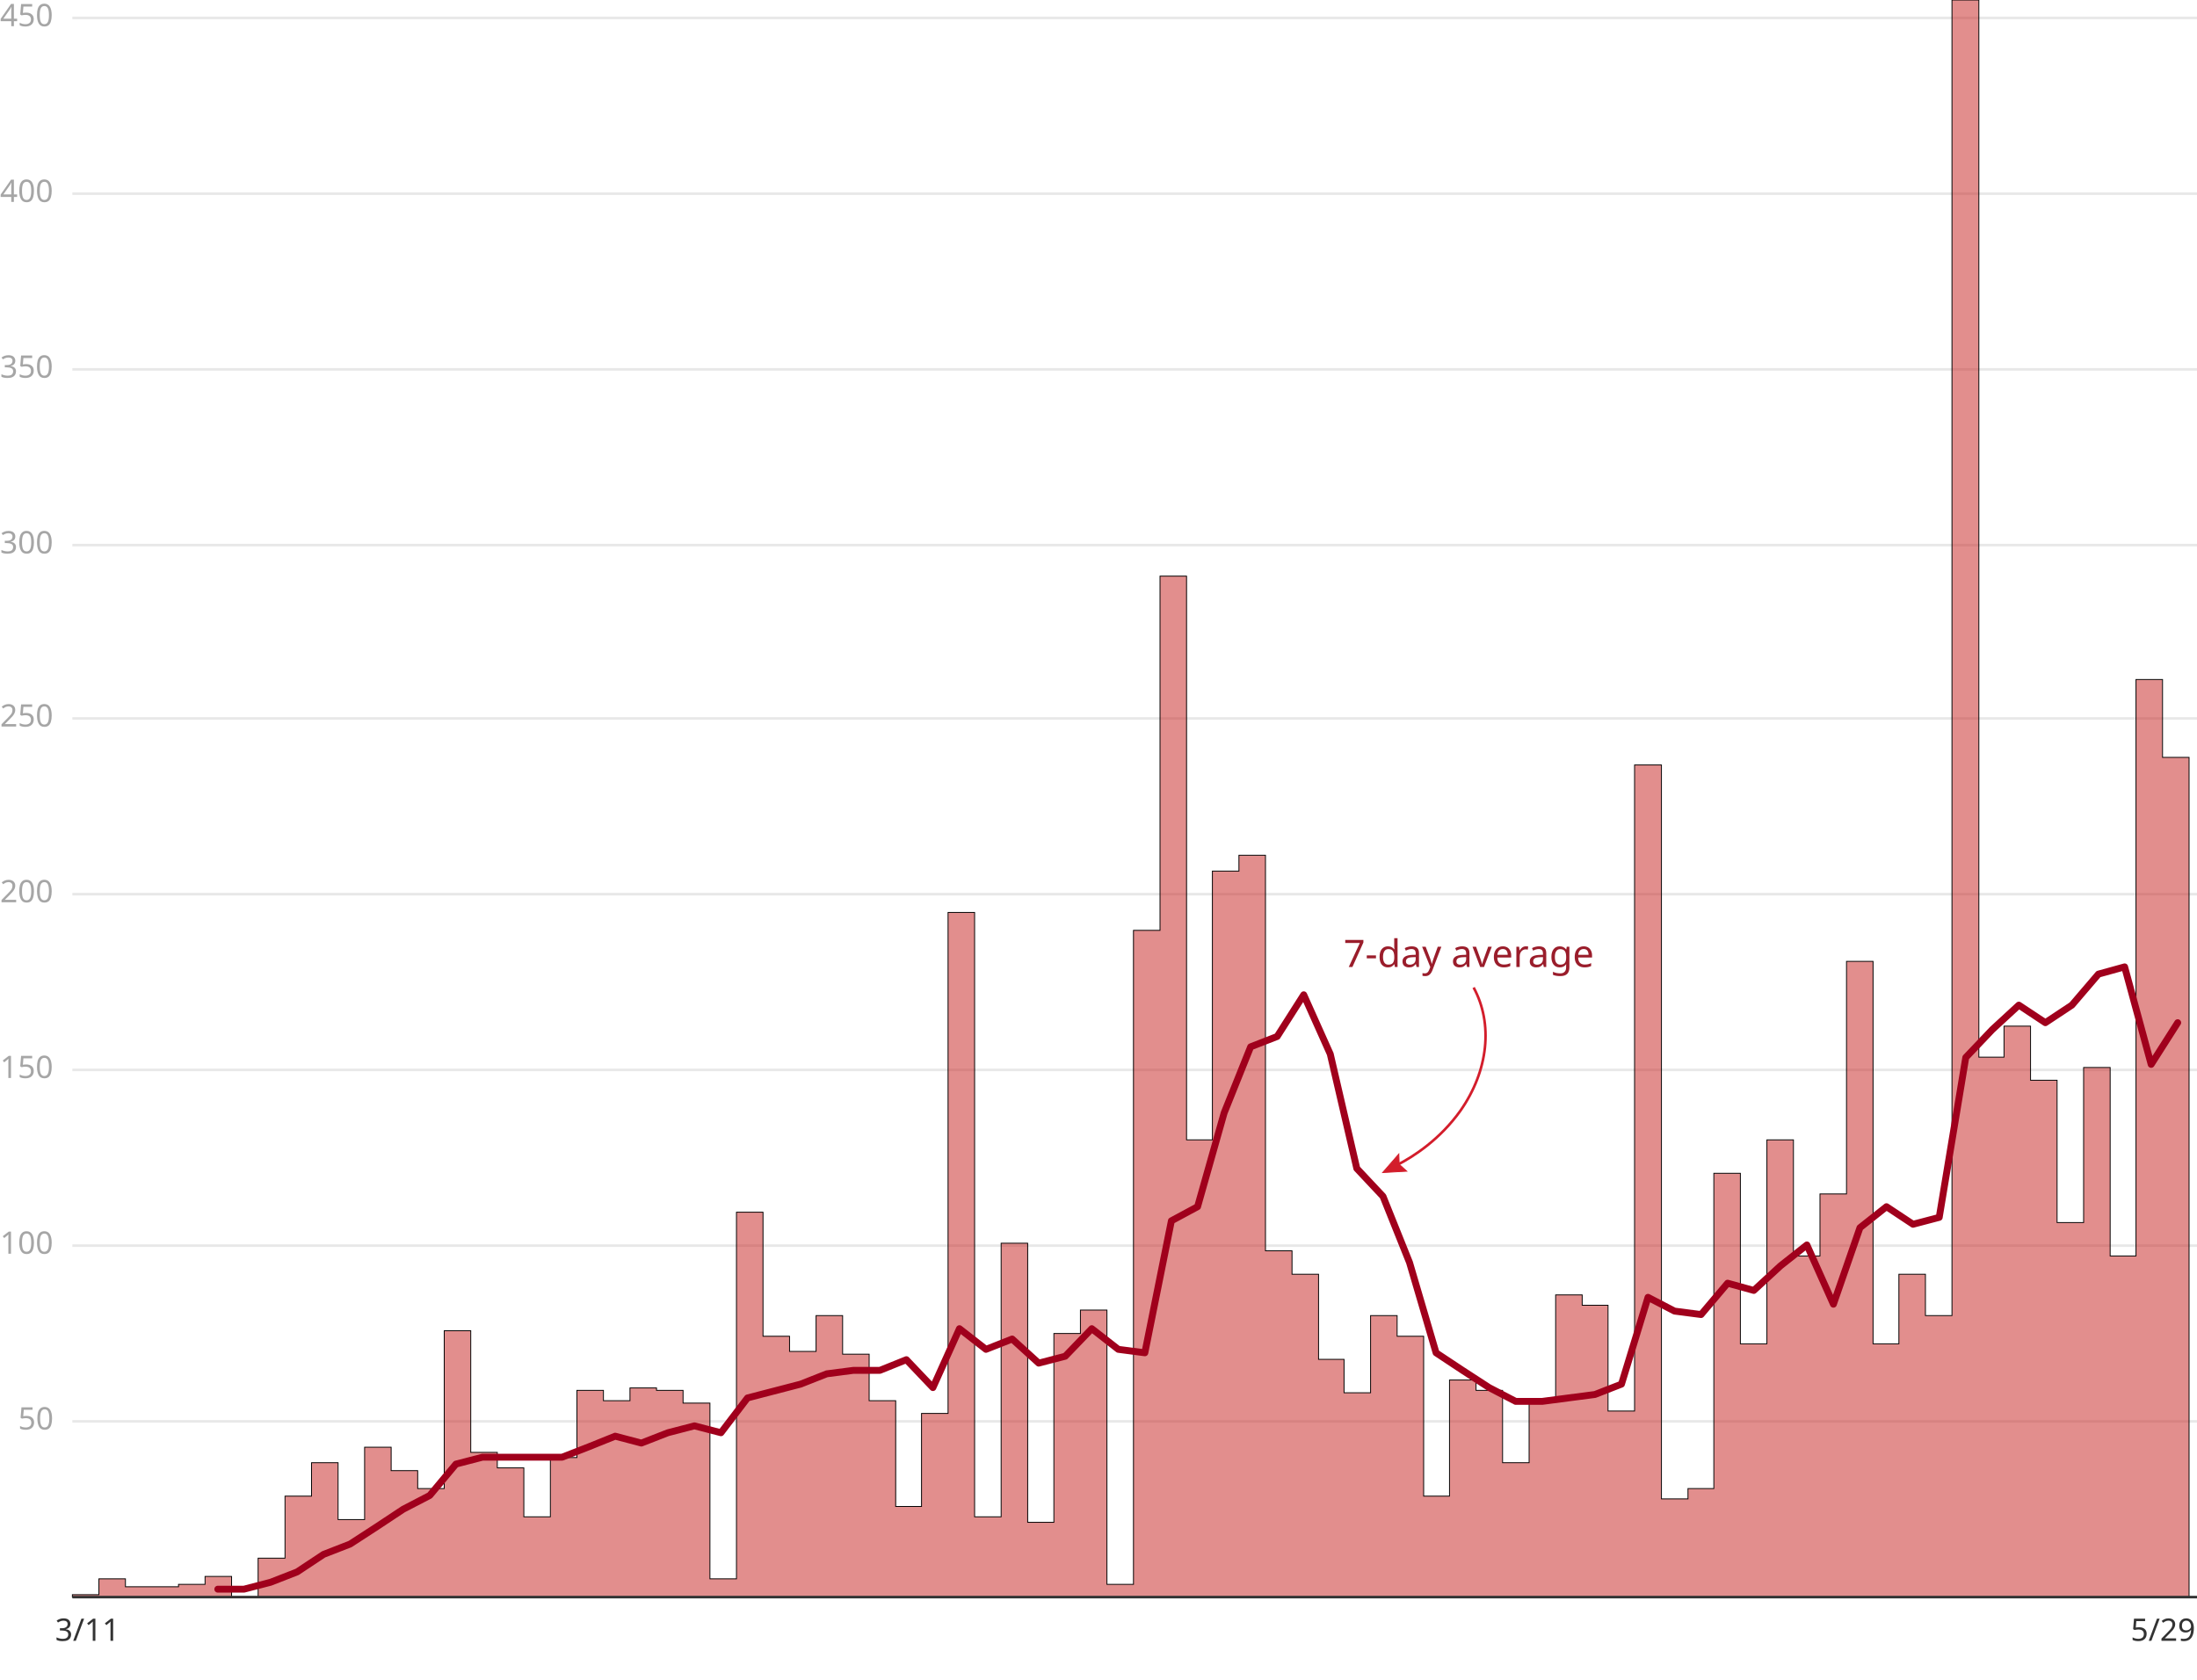
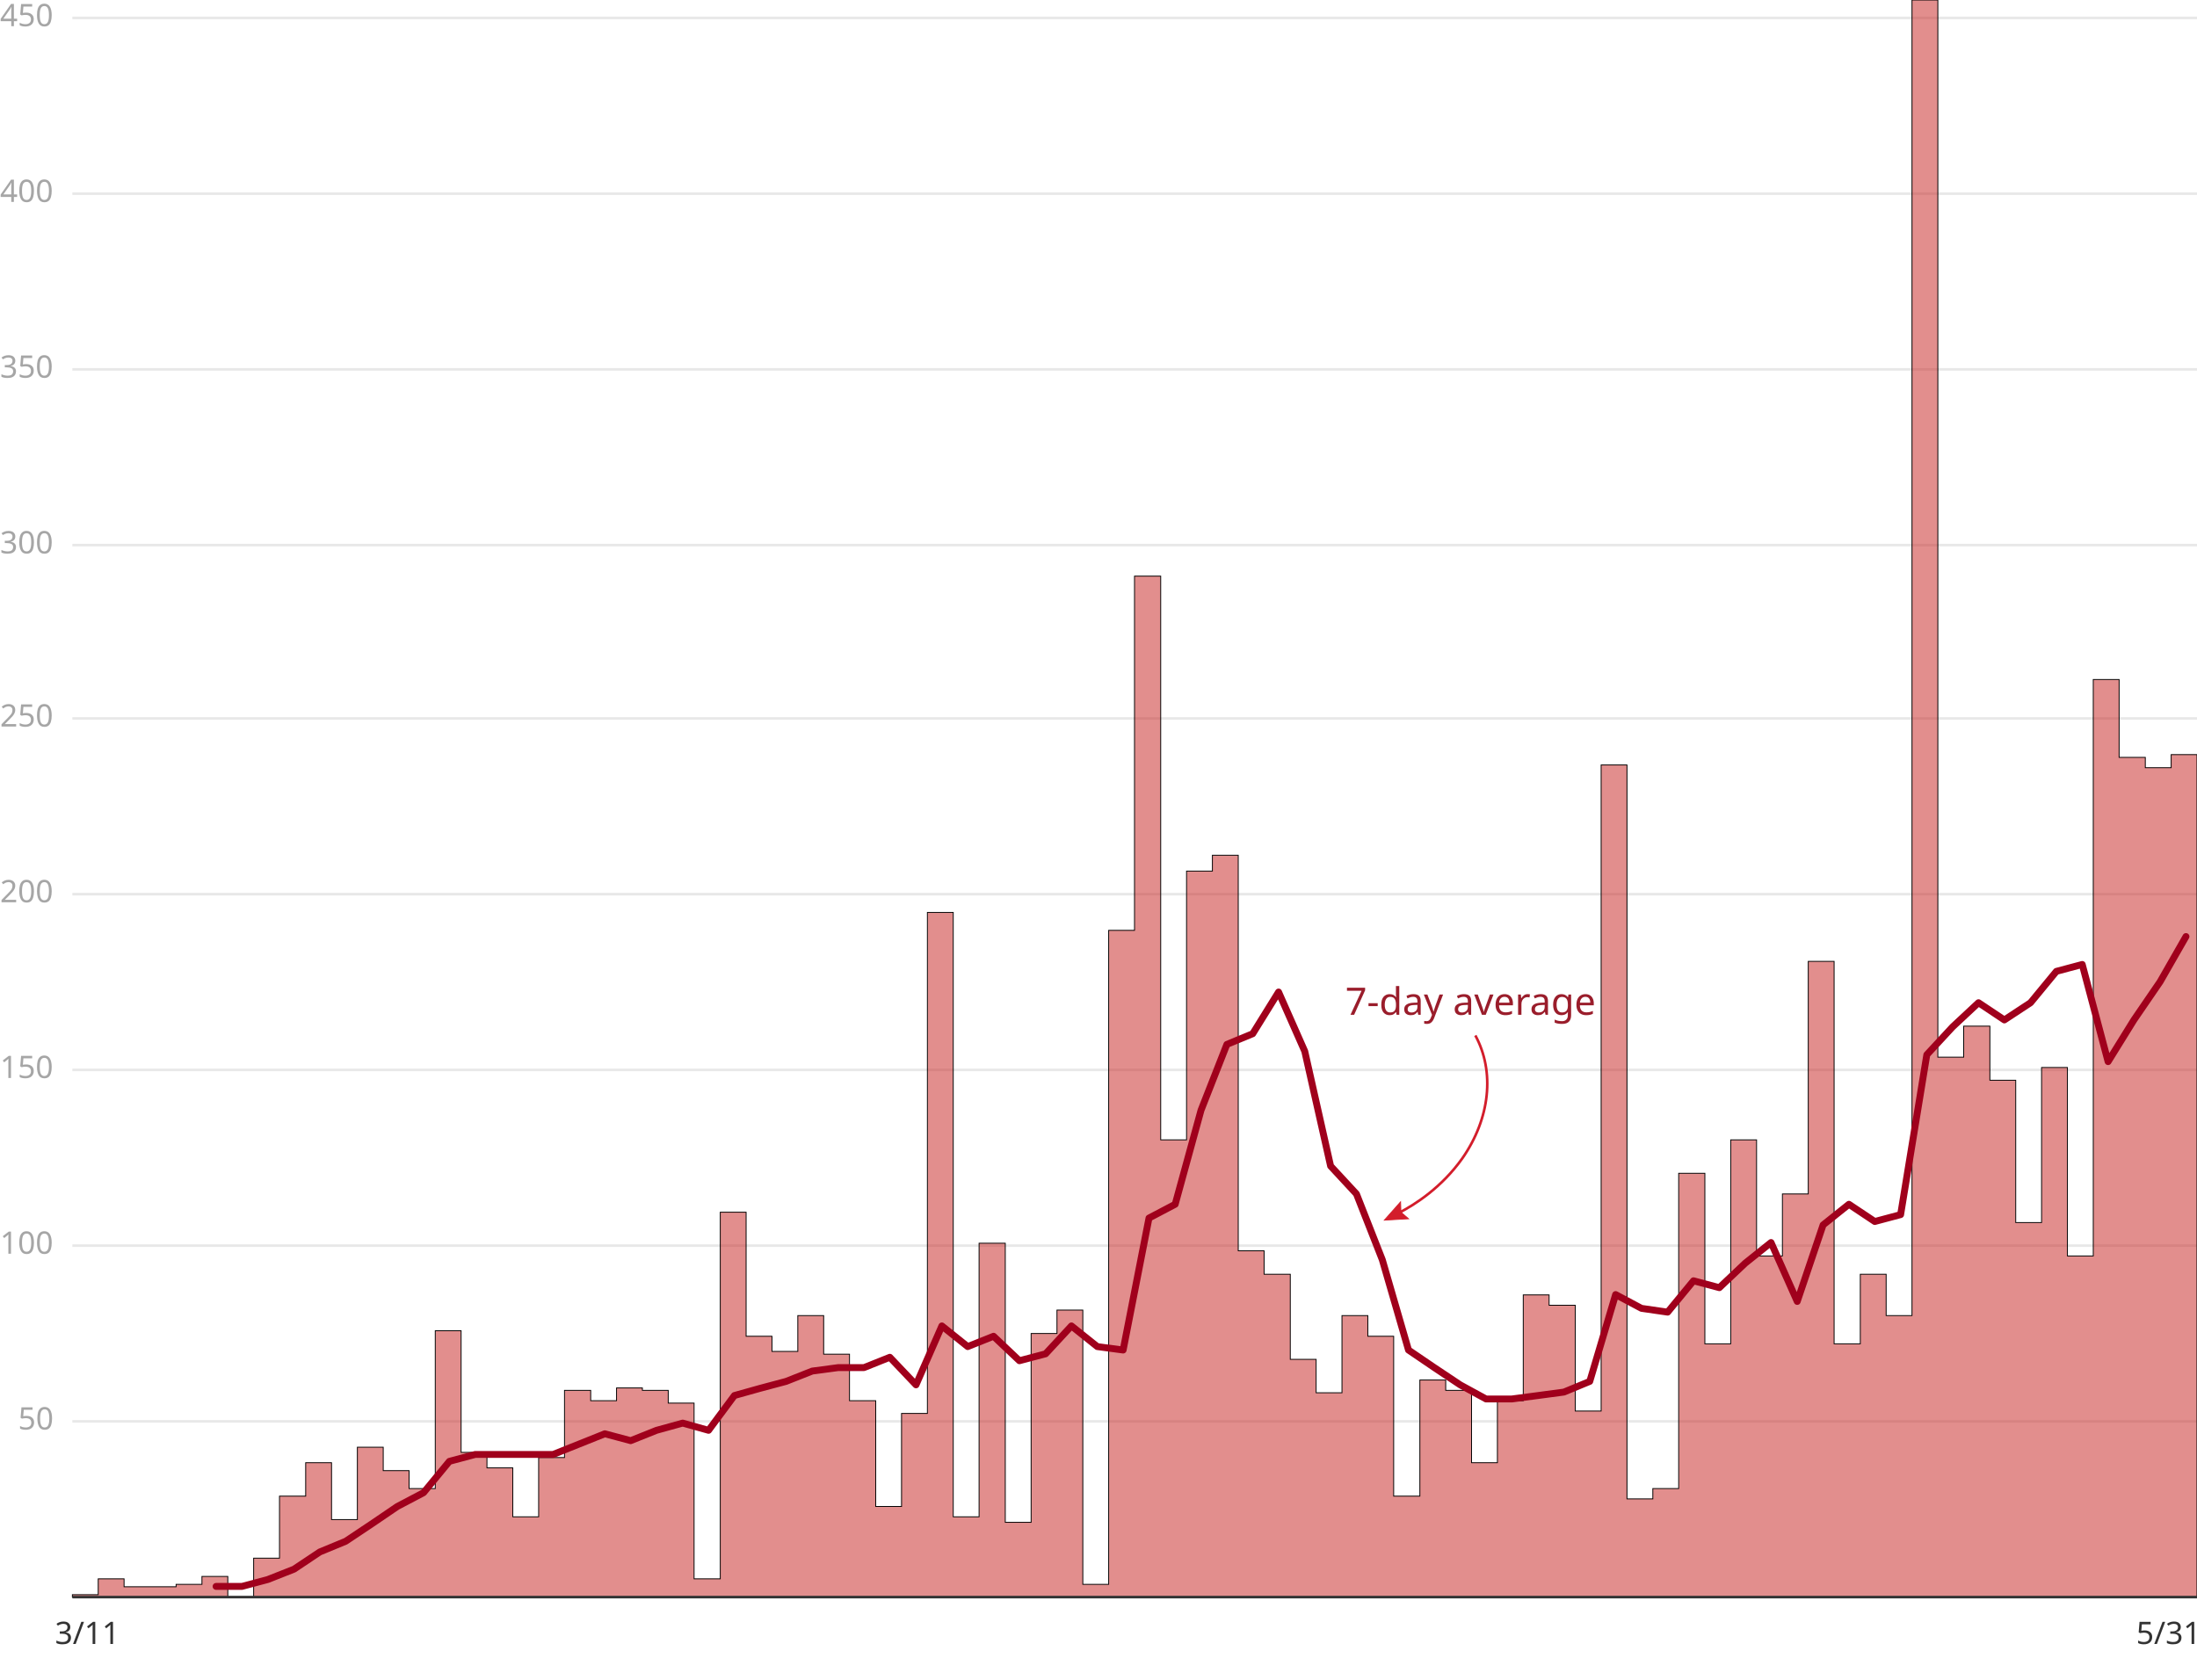
<svg xmlns="http://www.w3.org/2000/svg" xmlns:xlink="http://www.w3.org/1999/xlink" version="1.1" id="Layer_1" x="0px" y="0px" viewBox="0 0 637.5 487.5" style="enable-background:new 0 0 637.5 487.5;" xml:space="preserve">
  <style type="text/css">
	.st0{clip-path:url(#SVGID_2_);}
	.st1{clip-path:url(#SVGID_4_);fill:none;stroke:#E8E8E8;stroke-width:0.75;stroke-miterlimit:10;}
	.st2{clip-path:url(#SVGID_4_);fill:#C71E1D;}
	.st3{clip-path:url(#SVGID_4_);}
	.st4{fill:#C71E1D;fill-opacity:0.5;stroke:#000000;stroke-width:0.25;stroke-miterlimit:10;}
	.st5{clip-path:url(#SVGID_4_);fill:none;stroke:#333333;stroke-width:0.75;stroke-miterlimit:10;}
	.st6{fill:#A6A6A6;}
	.st7{font-family:'Roboto-Regular';}
	.st8{font-size:9px;}
	.st9{fill:none;stroke:#A0001C;stroke-width:2;stroke-linecap:round;stroke-linejoin:round;stroke-miterlimit:10;}
	.st10{fill:#9A1D2B;}
	.st11{font-family:'ArialMT';}
	.st12{font-size:11px;}
	.st13{fill:none;stroke:#D31D2B;stroke-width:0.75;stroke-miterlimit:10;}
	.st14{fill:#D31D2B;stroke:#D31D2B;stroke-width:0.25;stroke-miterlimit:10;}
	.st15{fill:#333333;}
</style>
  <g>
    <defs>
      <rect id="SVGID_1_" width="637.5" height="487.5" />
    </defs>
    <clipPath id="SVGID_2_">
      <use xlink:href="#SVGID_1_" style="overflow:visible;" />
    </clipPath>
    <g class="st0">
      <defs>
        <rect id="SVGID_3_" width="637.5" height="483" />
      </defs>
      <clipPath id="SVGID_4_">
        <use xlink:href="#SVGID_3_" style="overflow:visible;" />
      </clipPath>
      <line class="st1" x1="21" y1="5.2" x2="637.5" y2="5.2" />
      <line class="st1" x1="21" y1="56.2" x2="637.5" y2="56.2" />
      <line class="st1" x1="21" y1="107.2" x2="637.5" y2="107.2" />
      <line class="st1" x1="21" y1="158.2" x2="637.5" y2="158.2" />
      <line class="st1" x1="21" y1="208.5" x2="637.5" y2="208.5" />
      <line class="st1" x1="21" y1="259.5" x2="637.5" y2="259.5" />
      <line class="st1" x1="21" y1="310.5" x2="637.5" y2="310.5" />
      <line class="st1" x1="21" y1="361.5" x2="637.5" y2="361.5" />
      <line class="st1" x1="21" y1="412.5" x2="637.5" y2="412.5" />
-       <path class="st2" d="M67.2,463.5h7.7H67.2z" />
+       <path class="st2" d="M66.1,463.5h7.5H66.1z" />
      <g class="st3">
-         <polygon class="st4" points="59.5,459.8 51.8,459.8 51.8,460.5 44.1,460.5 36.4,460.5 36.4,458.2 28.7,458.2 28.7,462.8      21,462.8 21,463.5 28.7,463.5 36.4,463.5 44.1,463.5 51.8,463.5 59.5,463.5 67.2,463.5 67.2,457.5 59.5,457.5    " />
-         <polygon class="st4" points="627.5,219.8 627.5,197.2 619.8,197.2 619.8,364.5 612.3,364.5 612.3,309.8 604.6,309.8 604.6,354.8      596.9,354.8 596.9,313.5 589.2,313.5 589.2,297.8 581.5,297.8 581.5,306.8 574.2,306.8 574.2,0 566.4,0 566.4,381.8 558.7,381.8      558.7,369.8 551,369.8 551,390 543.5,390 543.5,279 535.8,279 535.8,346.5 528.1,346.5 528.1,364.5 520.4,364.5 520.4,330.8      512.7,330.8 512.7,390 505,390 505,340.5 497.3,340.5 497.3,432 489.8,432 489.8,435 482.1,435 482.1,222 474.3,222 474.3,409.5      466.6,409.5 466.6,378.8 459.1,378.8 459.1,375.8 451.4,375.8 451.4,406.5 443.7,406.5 443.7,424.5 436,424.5 436,403.5      428.3,403.5 428.3,400.5 420.6,400.5 420.6,434.2 413.1,434.2 413.1,387.8 405.4,387.8 405.4,381.8 397.7,381.8 397.7,404.2      390,404.2 390,394.5 382.6,394.5 382.6,369.8 374.9,369.8 374.9,363 367.2,363 367.2,248.2 359.5,248.2 359.5,252.8 351.8,252.8      351.8,330.8 344.3,330.8 344.3,167.2 336.6,167.2 336.6,270 328.9,270 328.9,459.8 321.2,459.8 321.2,380.2 313.5,380.2      313.5,387 305.8,387 305.8,441.8 298.2,441.8 298.2,360.8 290.5,360.8 290.5,440.2 282.8,440.2 282.8,264.8 275.1,264.8      275.1,410.2 267.4,410.2 267.4,437.2 259.9,437.2 259.9,406.5 252.2,406.5 252.2,393 244.5,393 244.5,381.8 236.8,381.8      236.8,392.2 229.1,392.2 229.1,387.8 221.4,387.8 221.4,351.8 213.7,351.8 213.7,458.2 206,458.2 206,407.2 198.2,407.2      198.2,403.5 190.5,403.5 190.5,402.8 182.8,402.8 182.8,406.5 175.1,406.5 175.1,403.5 167.4,403.5 167.4,423 159.7,423      159.7,440.2 152,440.2 152,426 144.3,426 144.3,421.5 136.6,421.5 136.6,386.2 128.9,386.2 128.9,432 121.2,432 121.2,426.8      113.5,426.8 113.5,420 105.8,420 105.8,441 98.1,441 98.1,424.5 90.4,424.5 90.4,434.2 82.7,434.2 82.7,452.2 74.9,452.2      74.9,463.5 82.7,463.5 90.4,463.5 98.1,463.5 105.8,463.5 113.5,463.5 113.5,463.5 121.2,463.5 128.9,463.5 136.6,463.5      144.3,463.5 152,463.5 159.7,463.5 167.4,463.5 175.1,463.5 182.8,463.5 190.5,463.5 198.2,463.5 206,463.5 213.7,463.5      221.4,463.5 229.1,463.5 236.8,463.5 244.5,463.5 252.2,463.5 259.9,463.5 267.4,463.5 267.6,463.5 275.1,463.5 282.8,463.5      290.5,463.5 298.2,463.5 305.8,463.5 305.9,463.5 313.5,463.5 321.2,463.5 328.9,463.5 336.6,463.5 344.1,463.5 344.3,463.5      351.8,463.5 359.5,463.5 367.2,463.5 374.9,463.5 382.3,463.5 382.6,463.5 390,463.5 397.7,463.5 405.4,463.5 413.1,463.5      420.6,463.5 420.8,463.5 428.3,463.5 436,463.5 443.7,463.5 451.4,463.5 458.9,463.5 459.1,463.5 466.6,463.5 474.3,463.5      482.1,463.5 489.8,463.5 497.3,463.5 497.5,463.5 505,463.5 512.7,463.5 520.4,463.5 528.1,463.5 535.8,463.5 543.3,463.5      543.5,463.5 551,463.5 558.7,463.5 566.4,463.5 574.2,463.5 581.5,463.5 581.9,463.5 589.2,463.5 596.9,463.5 604.6,463.5      612.3,463.5 619.8,463.5 620,463.5 627.5,463.5 635.2,463.5 635.2,219.8    " />
+         <polygon class="st4" points="58.6,459.8 51.1,459.8 51.1,460.5 43.6,460.5 36,460.5 36,458.2 28.5,458.2 28.5,462.8 21,462.8      21,463.5 28.5,463.5 36,463.5 36,463.5 43.6,463.5 51.1,463.5 58.6,463.5 66.1,463.5 66.1,457.5 58.6,457.5    " />
+         <polygon class="st4" points="630,219 630,222.8 622.5,222.8 622.5,219.8 614.9,219.8 614.9,197.2 607.4,197.2 607.4,364.5      599.9,364.5 599.9,309.8 592.4,309.8 592.4,354.8 584.9,354.8 584.9,313.5 577.4,313.5 577.4,297.8 569.8,297.8 569.8,306.8      562.3,306.8 562.3,0 554.8,0 554.8,381.8 547.3,381.8 547.3,369.8 539.8,369.8 539.8,390 532.2,390 532.2,279 524.7,279      524.7,346.5 517.2,346.5 517.2,364.5 509.7,364.5 509.7,330.8 502.2,330.8 502.2,390 494.7,390 494.7,340.5 487.1,340.5      487.1,432 479.6,432 479.6,435 472.1,435 472.1,222 464.6,222 464.6,409.5 457.1,409.5 457.1,378.8 449.5,378.8 449.5,375.8      442,375.8 442,406.5 434.5,406.5 434.5,424.5 427,424.5 427,403.5 419.5,403.5 419.5,400.5 412,400.5 412,434.2 404.4,434.2      404.4,387.8 396.9,387.8 396.9,381.8 389.4,381.8 389.4,404.2 381.9,404.2 381.9,394.5 374.4,394.5 374.4,369.8 366.8,369.8      366.8,363 359.3,363 359.3,248.2 351.8,248.2 351.8,252.8 344.3,252.8 344.3,330.8 336.8,330.8 336.8,167.2 329.2,167.2      329.2,270 321.7,270 321.7,459.8 314.2,459.8 314.2,380.2 306.7,380.2 306.7,387 299.2,387 299.2,441.8 291.7,441.8 291.7,360.8      284.1,360.8 284.1,440.2 276.6,440.2 276.6,264.8 269.1,264.8 269.1,410.2 261.6,410.2 261.6,437.2 254.1,437.2 254.1,406.5      246.5,406.5 246.5,393 239,393 239,381.8 231.5,381.8 231.5,392.2 224,392.2 224,387.8 216.5,387.8 216.5,351.8 209,351.8      209,458.2 201.4,458.2 201.4,407.2 193.9,407.2 193.9,403.5 186.4,403.5 186.4,402.8 178.9,402.8 178.9,406.5 171.4,406.5      171.4,403.5 163.8,403.5 163.8,423 156.3,423 156.3,440.2 148.8,440.2 148.8,426 141.3,426 141.3,421.5 133.8,421.5 133.8,386.2      126.3,386.2 126.3,432 118.7,432 118.7,426.8 111.2,426.8 111.2,420 103.7,420 103.7,441 96.2,441 96.2,424.5 88.7,424.5      88.7,434.2 81.1,434.2 81.1,452.2 73.6,452.2 73.6,463.5 81.1,463.5 88.7,463.5 88.7,463.5 96.2,463.5 103.7,463.5 111.2,463.5      118.7,463.5 126.3,463.5 133.8,463.5 141.3,463.5 148.8,463.5 156.3,463.5 163.8,463.5 171.4,463.5 178.9,463.5 186.4,463.5      193.9,463.5 201.4,463.5 209,463.5 216.5,463.5 224,463.5 231.5,463.5 239,463.5 246.5,463.5 254.1,463.5 261.6,463.5      269.1,463.5 276.6,463.5 276.6,463.5 284.1,463.5 291.7,463.5 299.2,463.5 299.2,463.5 306.7,463.5 314.2,463.5 321.7,463.5      329.2,463.5 329.3,463.5 336.8,463.5 344.3,463.5 351.8,463.5 351.8,463.5 359.3,463.5 366.8,463.5 374.4,463.5 374.4,463.5      381.9,463.5 389.4,463.5 396.9,463.5 404.4,463.5 404.4,463.5 412,463.5 419.5,463.5 427,463.5 427,463.5 434.5,463.5 442,463.5      449.5,463.5 457.1,463.5 457.1,463.5 464.6,463.5 472.1,463.5 479.6,463.5 479.6,463.5 487.1,463.5 494.7,463.5 502.2,463.5      509.7,463.5 509.7,463.5 517.2,463.5 524.7,463.5 524.7,463.5 532.2,463.5 539.8,463.5 547.3,463.5 554.8,463.5 554.8,463.5      562.3,463.5 569.8,463.5 577.4,463.5 577.4,463.5 584.9,463.5 592.4,463.5 599.9,463.5 599.9,463.5 607.4,463.5 614.9,463.5      622.5,463.5 630,463.5 630,463.5 637.5,463.5 637.5,219    " />
      </g>
      <line class="st5" x1="21" y1="463.5" x2="637.5" y2="463.5" />
    </g>
    <g class="st0">
      <text transform="matrix(1 0 0 1 5.2559 414.8496)" class="st6 st7 st8">50</text>
    </g>
    <g class="st0">
      <text transform="matrix(1 0 0 1 2.929688e-03 363.8496)" class="st6 st7 st8">100</text>
    </g>
    <g class="st0">
      <text transform="matrix(1 0 0 1 2.929688e-03 312.8496)" class="st6 st7 st8">150</text>
    </g>
    <g class="st0">
      <text transform="matrix(1 0 0 1 2.929688e-03 261.8496)" class="st6 st7 st8">200</text>
    </g>
    <g class="st0">
      <text transform="matrix(1 0 0 1 2.929688e-03 210.8496)" class="st6 st7 st8">250</text>
    </g>
    <g class="st0">
      <text transform="matrix(1 0 0 1 2.929688e-03 160.5996)" class="st6 st7 st8">300</text>
    </g>
    <g class="st0">
      <text transform="matrix(1 0 0 1 2.929688e-03 109.5996)" class="st6 st7 st8">350</text>
    </g>
    <g class="st0">
      <text transform="matrix(1 0 0 1 2.929688e-03 58.5996)" class="st6 st7 st8">400</text>
    </g>
    <g class="st0">
      <text transform="matrix(1 0 0 1 2.929688e-03 7.5996)" class="st6 st7 st8">450</text>
    </g>
  </g>
-   <polyline class="st9" points="63.2,461.2 70.8,461.2 78.5,459.2 86.2,456.2 93.9,451.1 101.6,448.1 109.3,443.1 117,438 124.7,434   132.3,424.9 140,422.9 147.7,422.9 155.4,422.9 163.1,422.9 170.8,419.9 178.5,416.8 186.1,418.8 193.8,415.8 201.5,413.8   209.2,415.8 216.9,405.7 224.6,403.7 232.3,401.7 239.9,398.7 247.6,397.7 255.3,397.7 263,394.6 270.7,402.7 278.4,385.6   286.1,391.6 293.7,388.6 301.4,395.6 309.1,393.6 316.8,385.6 324.5,391.6 332.2,392.6 339.9,354.3 347.5,350.2 355.2,323   362.9,303.8 370.6,300.8 378.3,288.7 386,305.9 393.7,339.1 401.3,347.2 409,366.4 416.7,392.6 424.4,397.7 432.1,402.7   439.8,406.7 447.5,406.7 455.1,405.7 462.8,404.7 470.5,401.7 478.2,376.5 485.9,380.5 493.6,381.5 501.3,372.4 508.9,374.5   516.6,367.4 524.3,361.3 532,378.5 539.7,356.3 547.4,350.2 555.1,355.3 562.7,353.3 570.4,306.9 578.1,298.8 585.8,291.7   593.5,296.8 601.2,291.7 608.9,282.7 616.5,280.6 624.2,308.9 631.9,296.8 " />
-   <text transform="matrix(1 0 0 1 389.8631 280.6395)" class="st10 st11 st12">7-day average</text>
+   <polyline class="st9" points="62.7,460.4 70.2,460.4 77.7,458.4 85.3,455.4 92.8,450.4 100.3,447.3 107.8,442.3 115.3,437.2   122.9,433.2 130.4,424.1 137.9,422.1 145.4,422.1 152.9,422.1 160.5,422.1 168,419.1 175.5,416.1 183,418.1 190.5,415.1 198.1,413   205.6,415.1 213.1,405 220.6,402.9 228.1,400.9 235.7,397.9 243.2,396.9 250.7,396.9 258.2,393.9 265.8,401.9 273.3,384.8   280.8,390.8 288.3,387.8 295.8,394.9 303.4,392.9 310.9,384.8 318.4,390.8 325.9,391.8 333.4,353.5 341,349.5 348.5,322.2   356,303.1 363.5,300 371,287.9 378.6,305.1 386.1,338.4 393.6,346.5 401.1,365.6 408.7,391.8 416.2,396.9 423.7,401.9 431.2,406   438.7,406 446.3,405 453.8,404 461.3,400.9 468.8,375.7 476.3,379.7 483.9,380.8 491.4,371.7 498.9,373.7 506.4,366.6 513.9,360.6   521.5,377.7 529,355.5 536.5,349.5 544,354.5 551.5,352.5 559.1,306.1 566.6,298 574.1,291 581.6,296 589.2,291 596.7,281.9   604.2,279.9 611.7,308.1 619.2,296 626.8,284.9 634.3,271.8 " />
+   <text transform="matrix(1 0 0 1 390.3624 294.5123)" class="st10 st11 st12">7-day average</text>
  <g>
    <g>
-       <path class="st13" d="M427.6,286.6c5.7,10.5,4.3,24.1-3.8,35.7c-5.9,8.3-13.5,13.3-18.6,15.9" />
+       <path class="st13" d="M428.1,300.5c5.7,10.5,4.3,24.1-3.8,35.7c-5.9,8.3-13.5,13.3-18.6,15.9" />
      <g>
-         <polygon class="st14" points="405.9,334.9 406,337.9 408.2,339.9 401.2,340.3    " />
+         <polygon class="st14" points="406.4,348.8 406.5,351.8 408.7,353.7 401.7,354.1    " />
      </g>
    </g>
  </g>
  <g>
-     <text transform="matrix(1 0 0 1 618.2526 476.1859)" class="st15 st7 st8">5/29</text>
+     <text transform="matrix(1 0 0 1 619.8594 477.107)" class="st15 st7 st8">5/31</text>
  </g>
  <g>
-     <text transform="matrix(1 0 0 1 15.9951 476.1856)" class="st15 st7 st8">3/11</text>
+     <text transform="matrix(1 0 0 1 15.956 477.1068)" class="st15 st7 st8">3/11</text>
  </g>
</svg>
